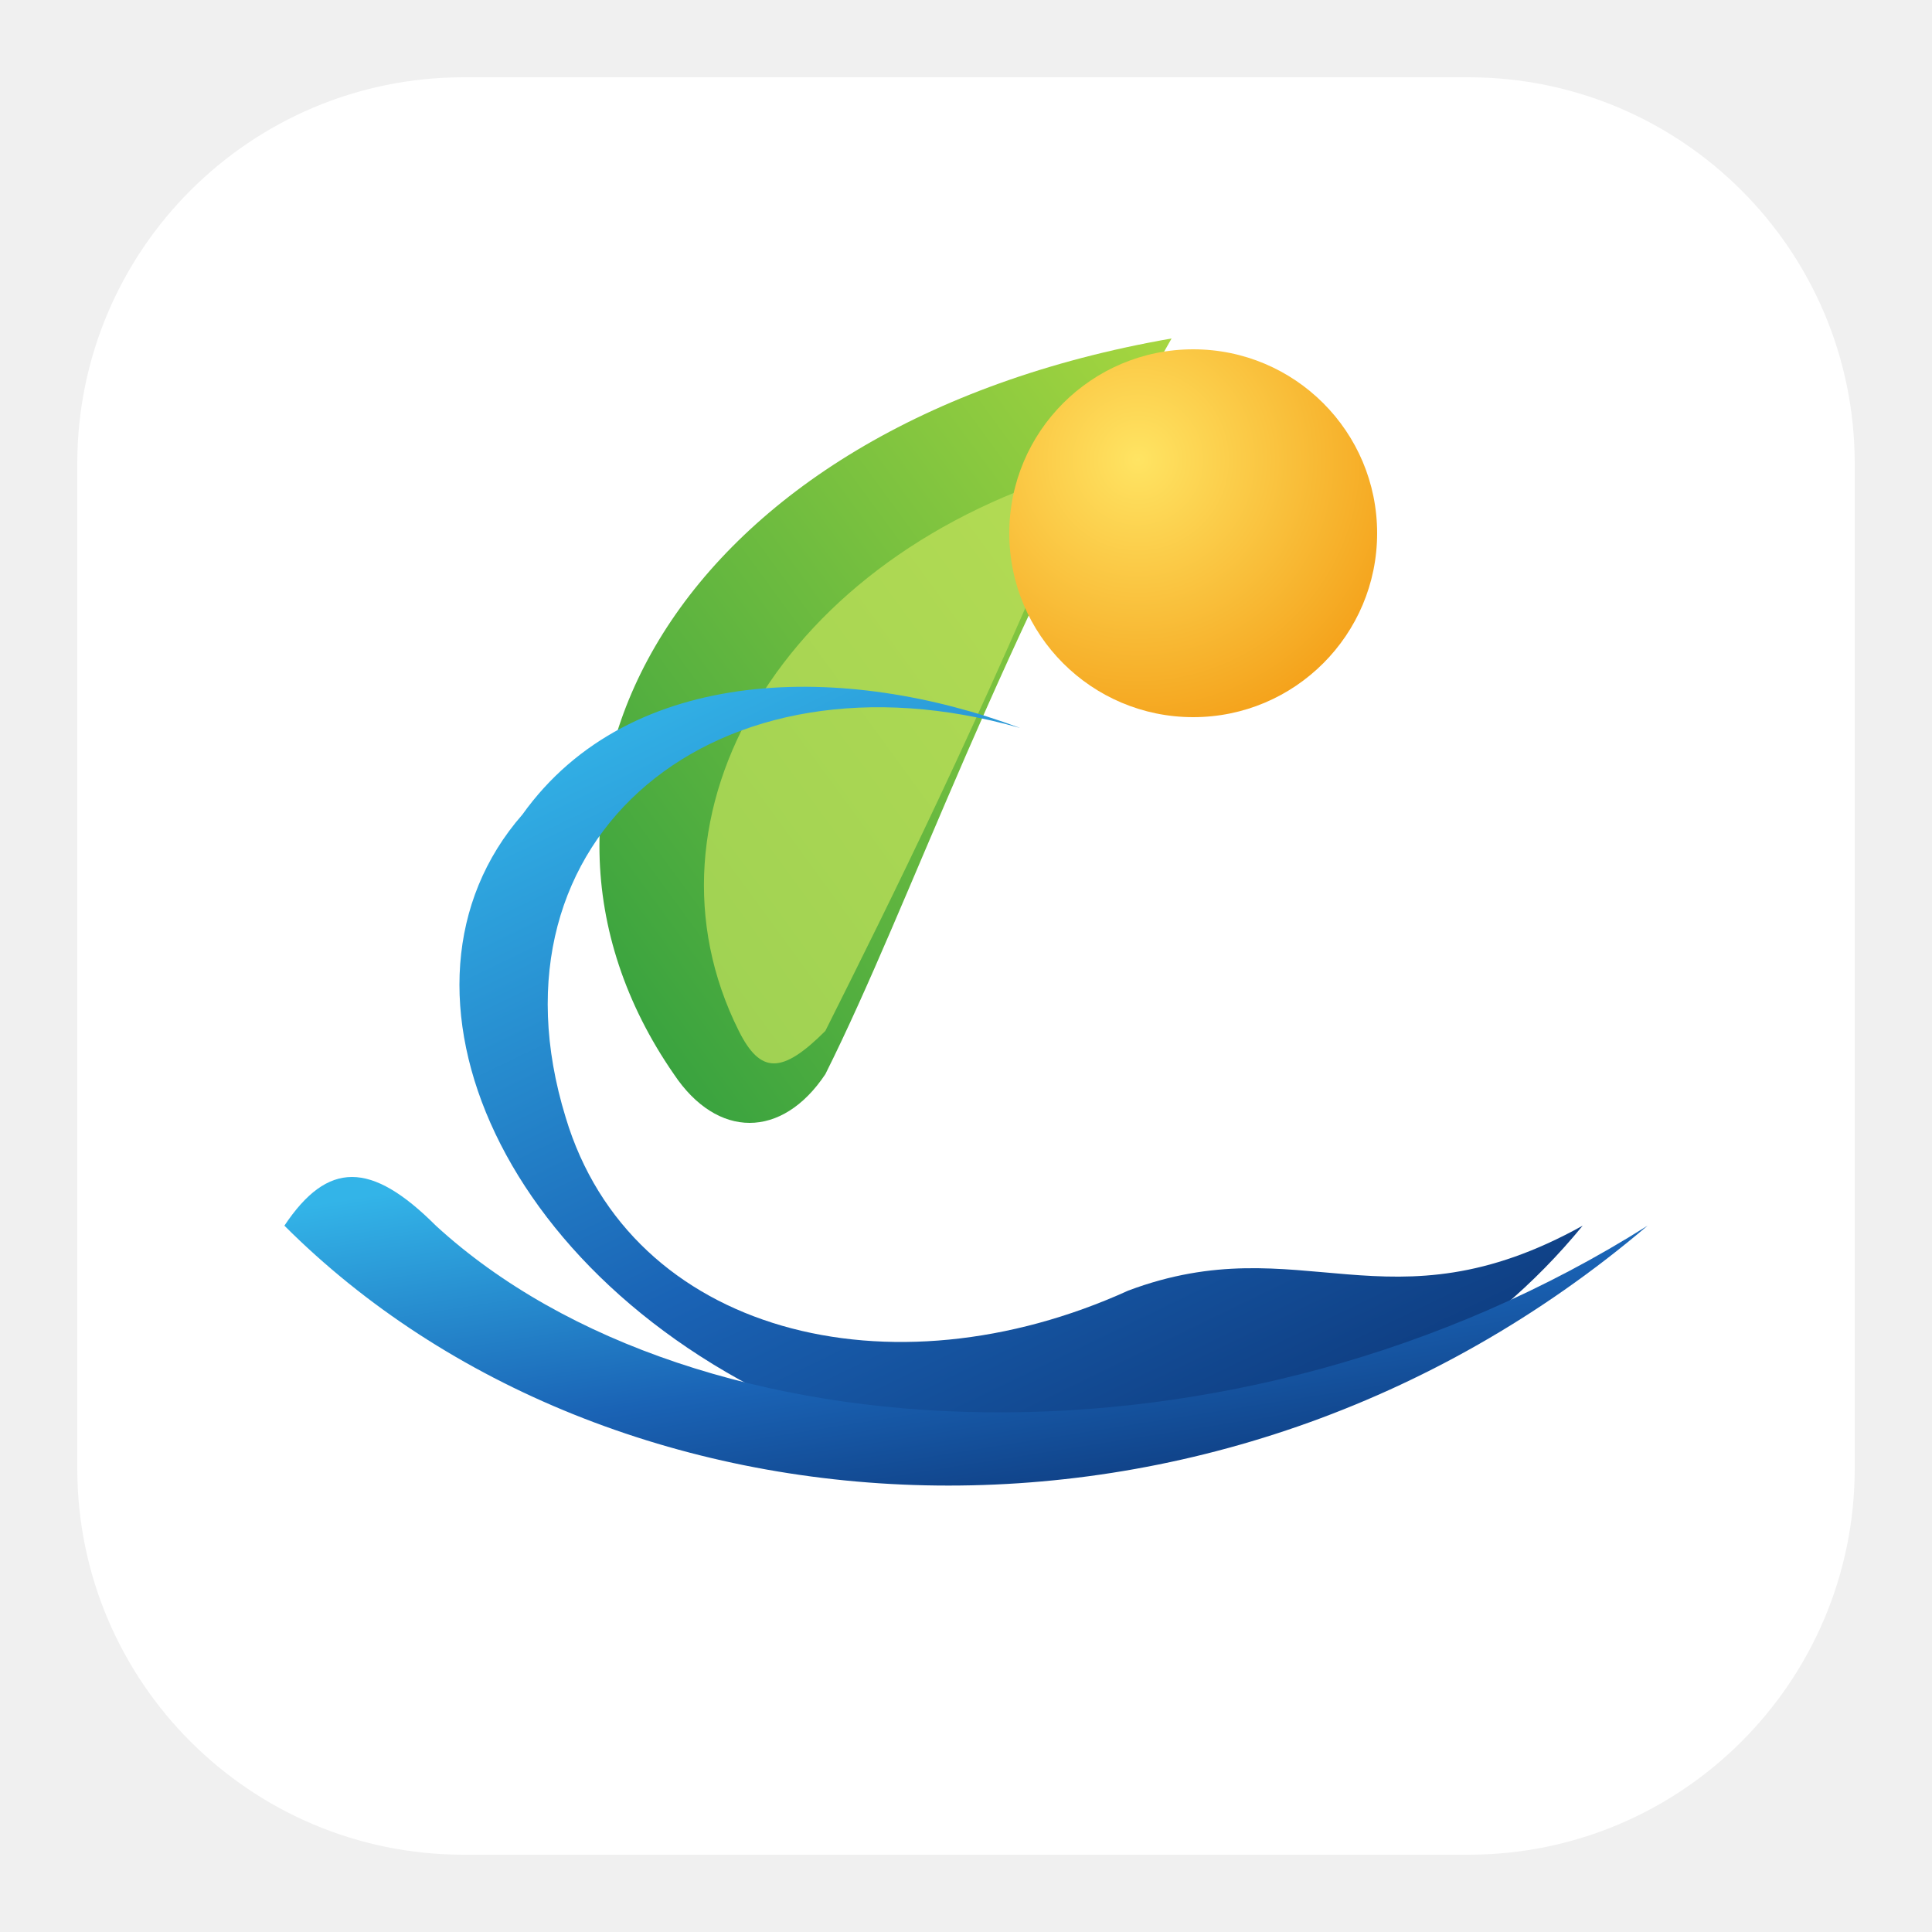
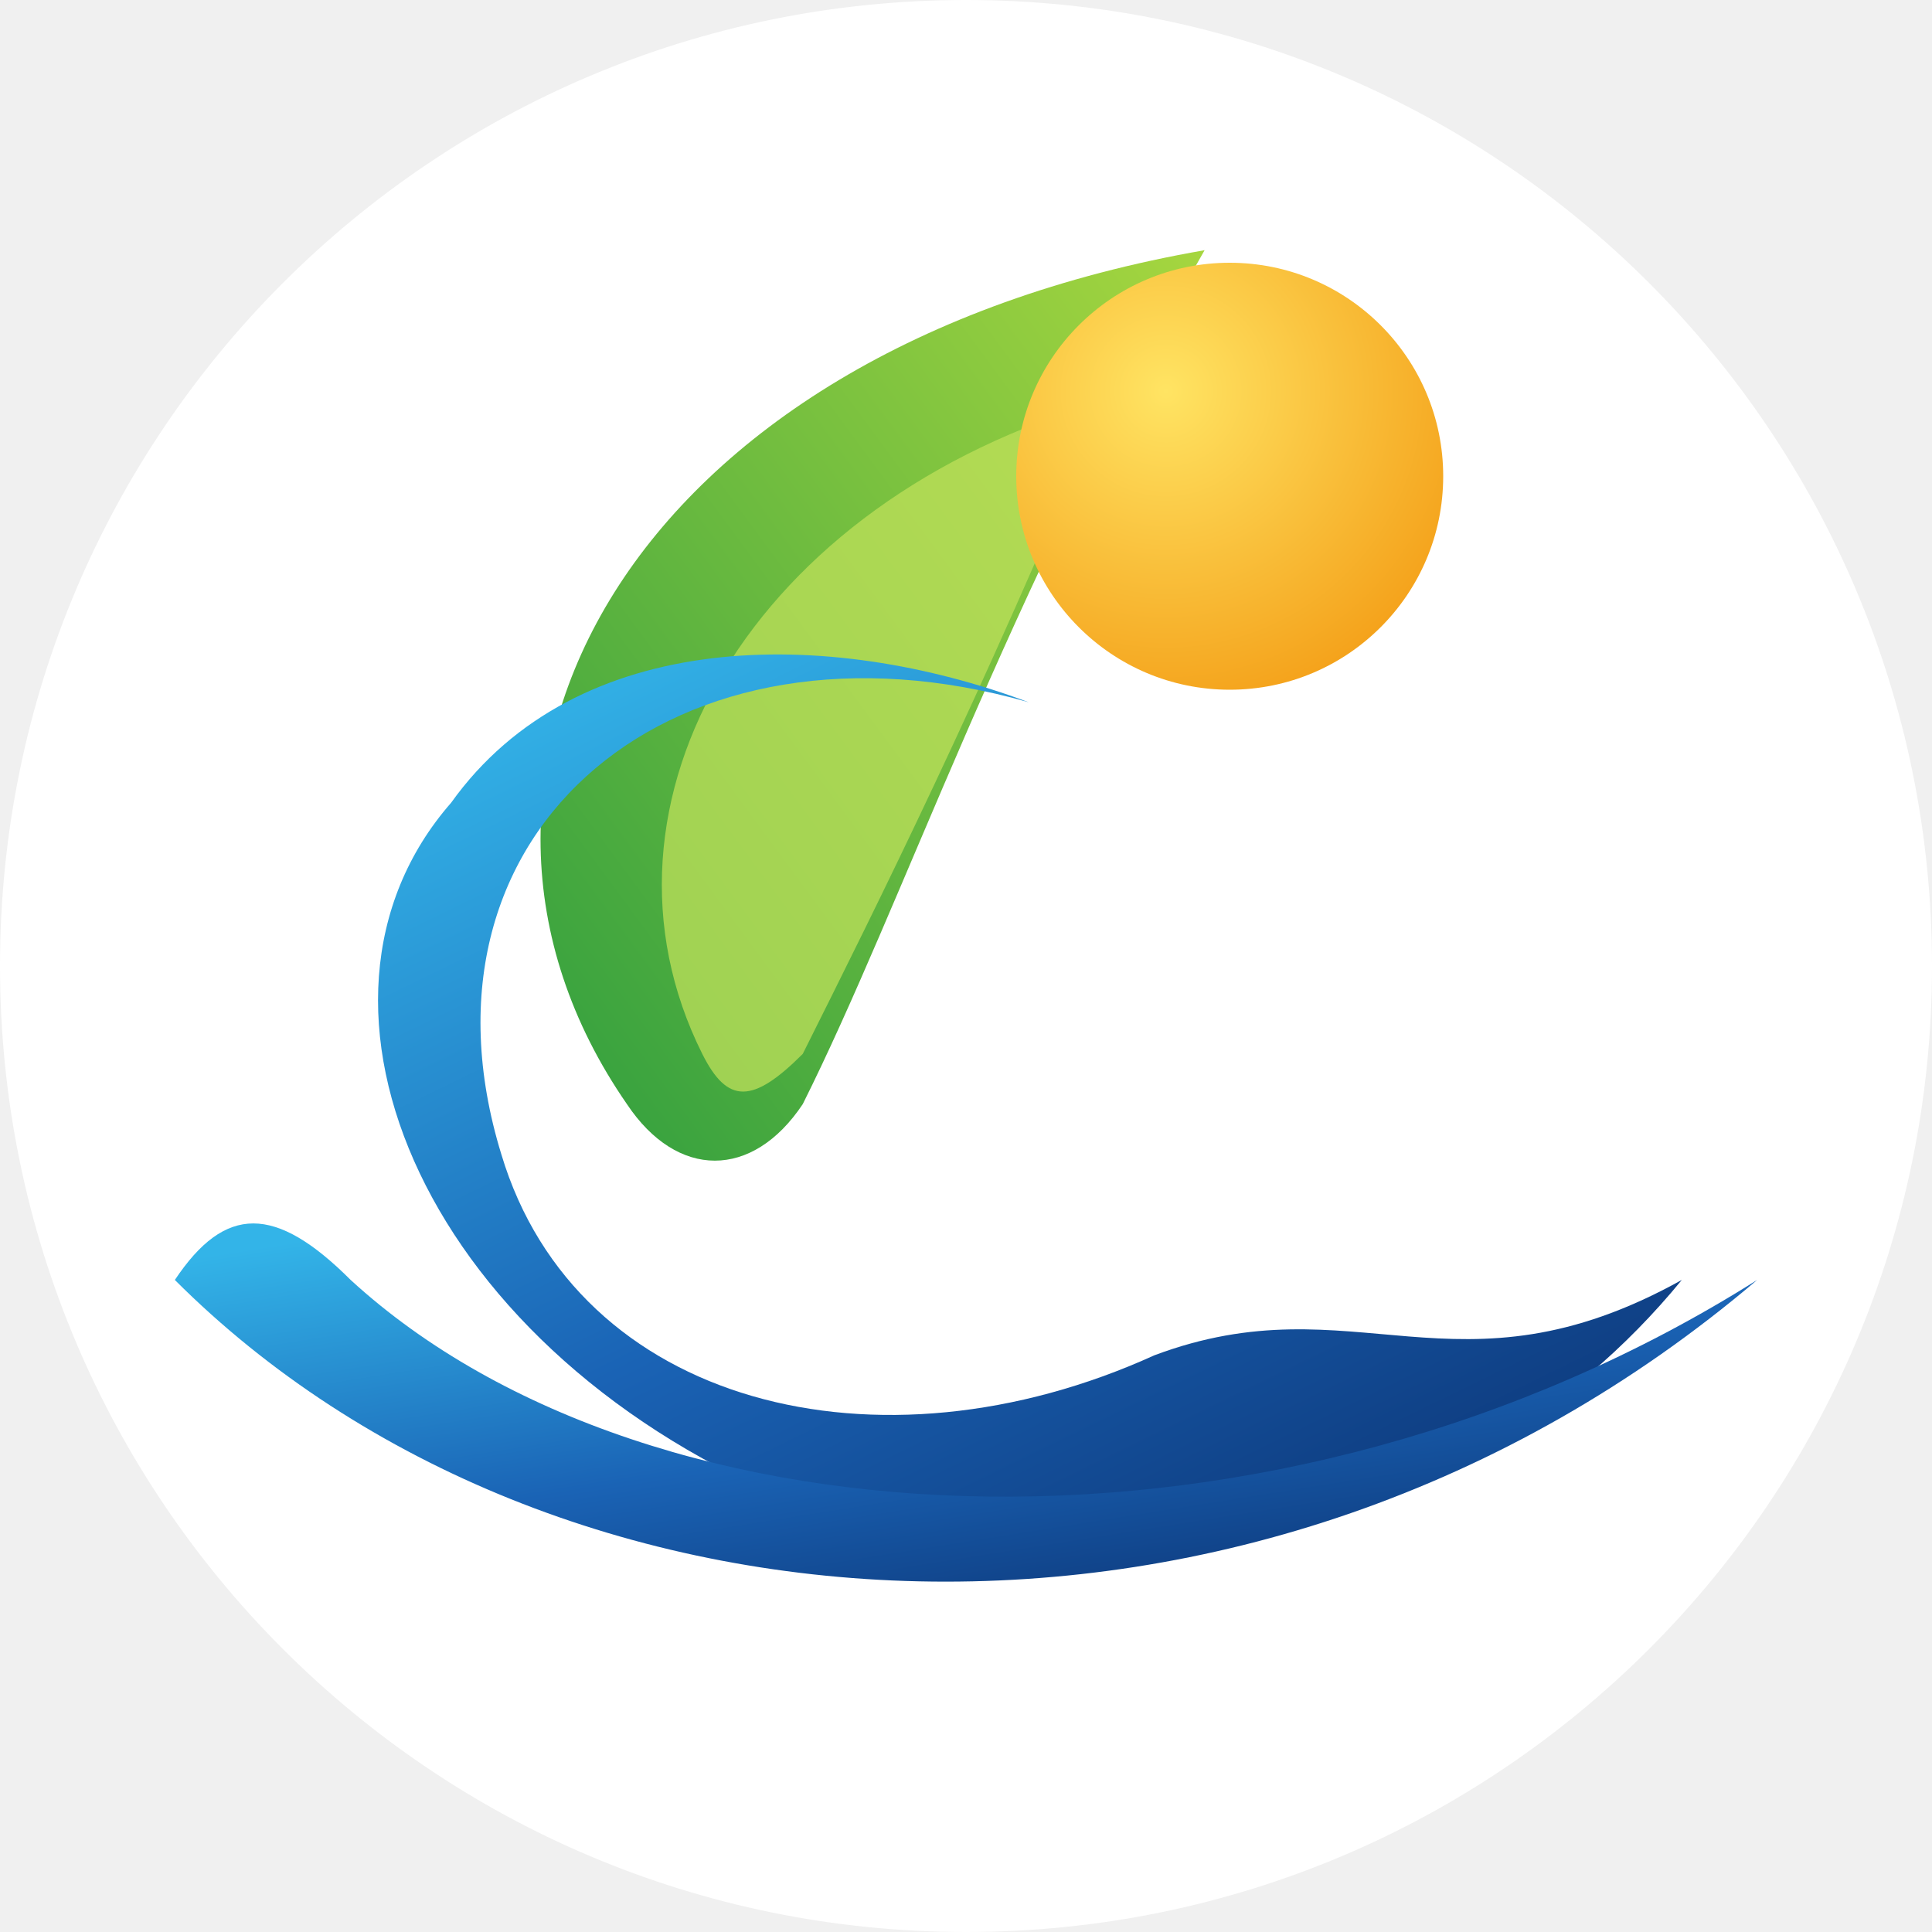
<svg xmlns="http://www.w3.org/2000/svg" viewBox="0 0 100 100">
  <defs>
    <linearGradient id="fg" x1="0" y1="1" x2="1" y2="0">
      <stop offset="0" stop-color="#2f9e3f" />
      <stop offset="1" stop-color="#a6d63f" />
    </linearGradient>
    <linearGradient id="fb" x1="0.15" y1="0" x2="0.85" y2="1">
      <stop offset="0" stop-color="#33b4e8" />
      <stop offset="0.55" stop-color="#1a63b5" />
      <stop offset="1" stop-color="#0c3576" />
    </linearGradient>
    <radialGradient id="fd" cx="0.35" cy="0.3" r="0.85">
      <stop offset="0" stop-color="#ffe463" />
      <stop offset="1" stop-color="#f39a12" />
    </radialGradient>
  </defs>
-   <rect x="4" y="4" width="92" height="92" rx="20" fill="#ffffff" />
-   <g transform="translate(-12.16 -3.76) scale(1.12)">
+   <circle cx="50" cy="50" r="50" fill="#ffffff" />
+   <g transform="translate(-22.15 -11.75) scale(1.3)">
    <path d="M42 53 C33 40 42 23 65 19 C57 33 53 45 49 53 C47 56 44 56 42 53 Z" fill="url(#fg)" />
    <path d="M45 51 C40 41 47 29 61 25 C56 37 52 45 49 51 C47 53 46 53 45 51 Z" fill="#bfe05a" opacity="0.75" />
    <path d="M58 37 C44 33 33 42 37 55 C40 65 52 68 63 63 C71 60 75 65 84 60 C75 71 60 73 49 69 C34 63 28 49 35 41 C40 34 50 34 58 37 Z" fill="url(#fb)" />
    <path d="M24 60 C39 75 67 77 87 60 C68 72 43 71 31 60 C28 57 26 57 24 60 Z" fill="url(#fb)" />
    <circle cx="66" cy="28" r="8.5" fill="url(#fd)" />
  </g>
</svg>
